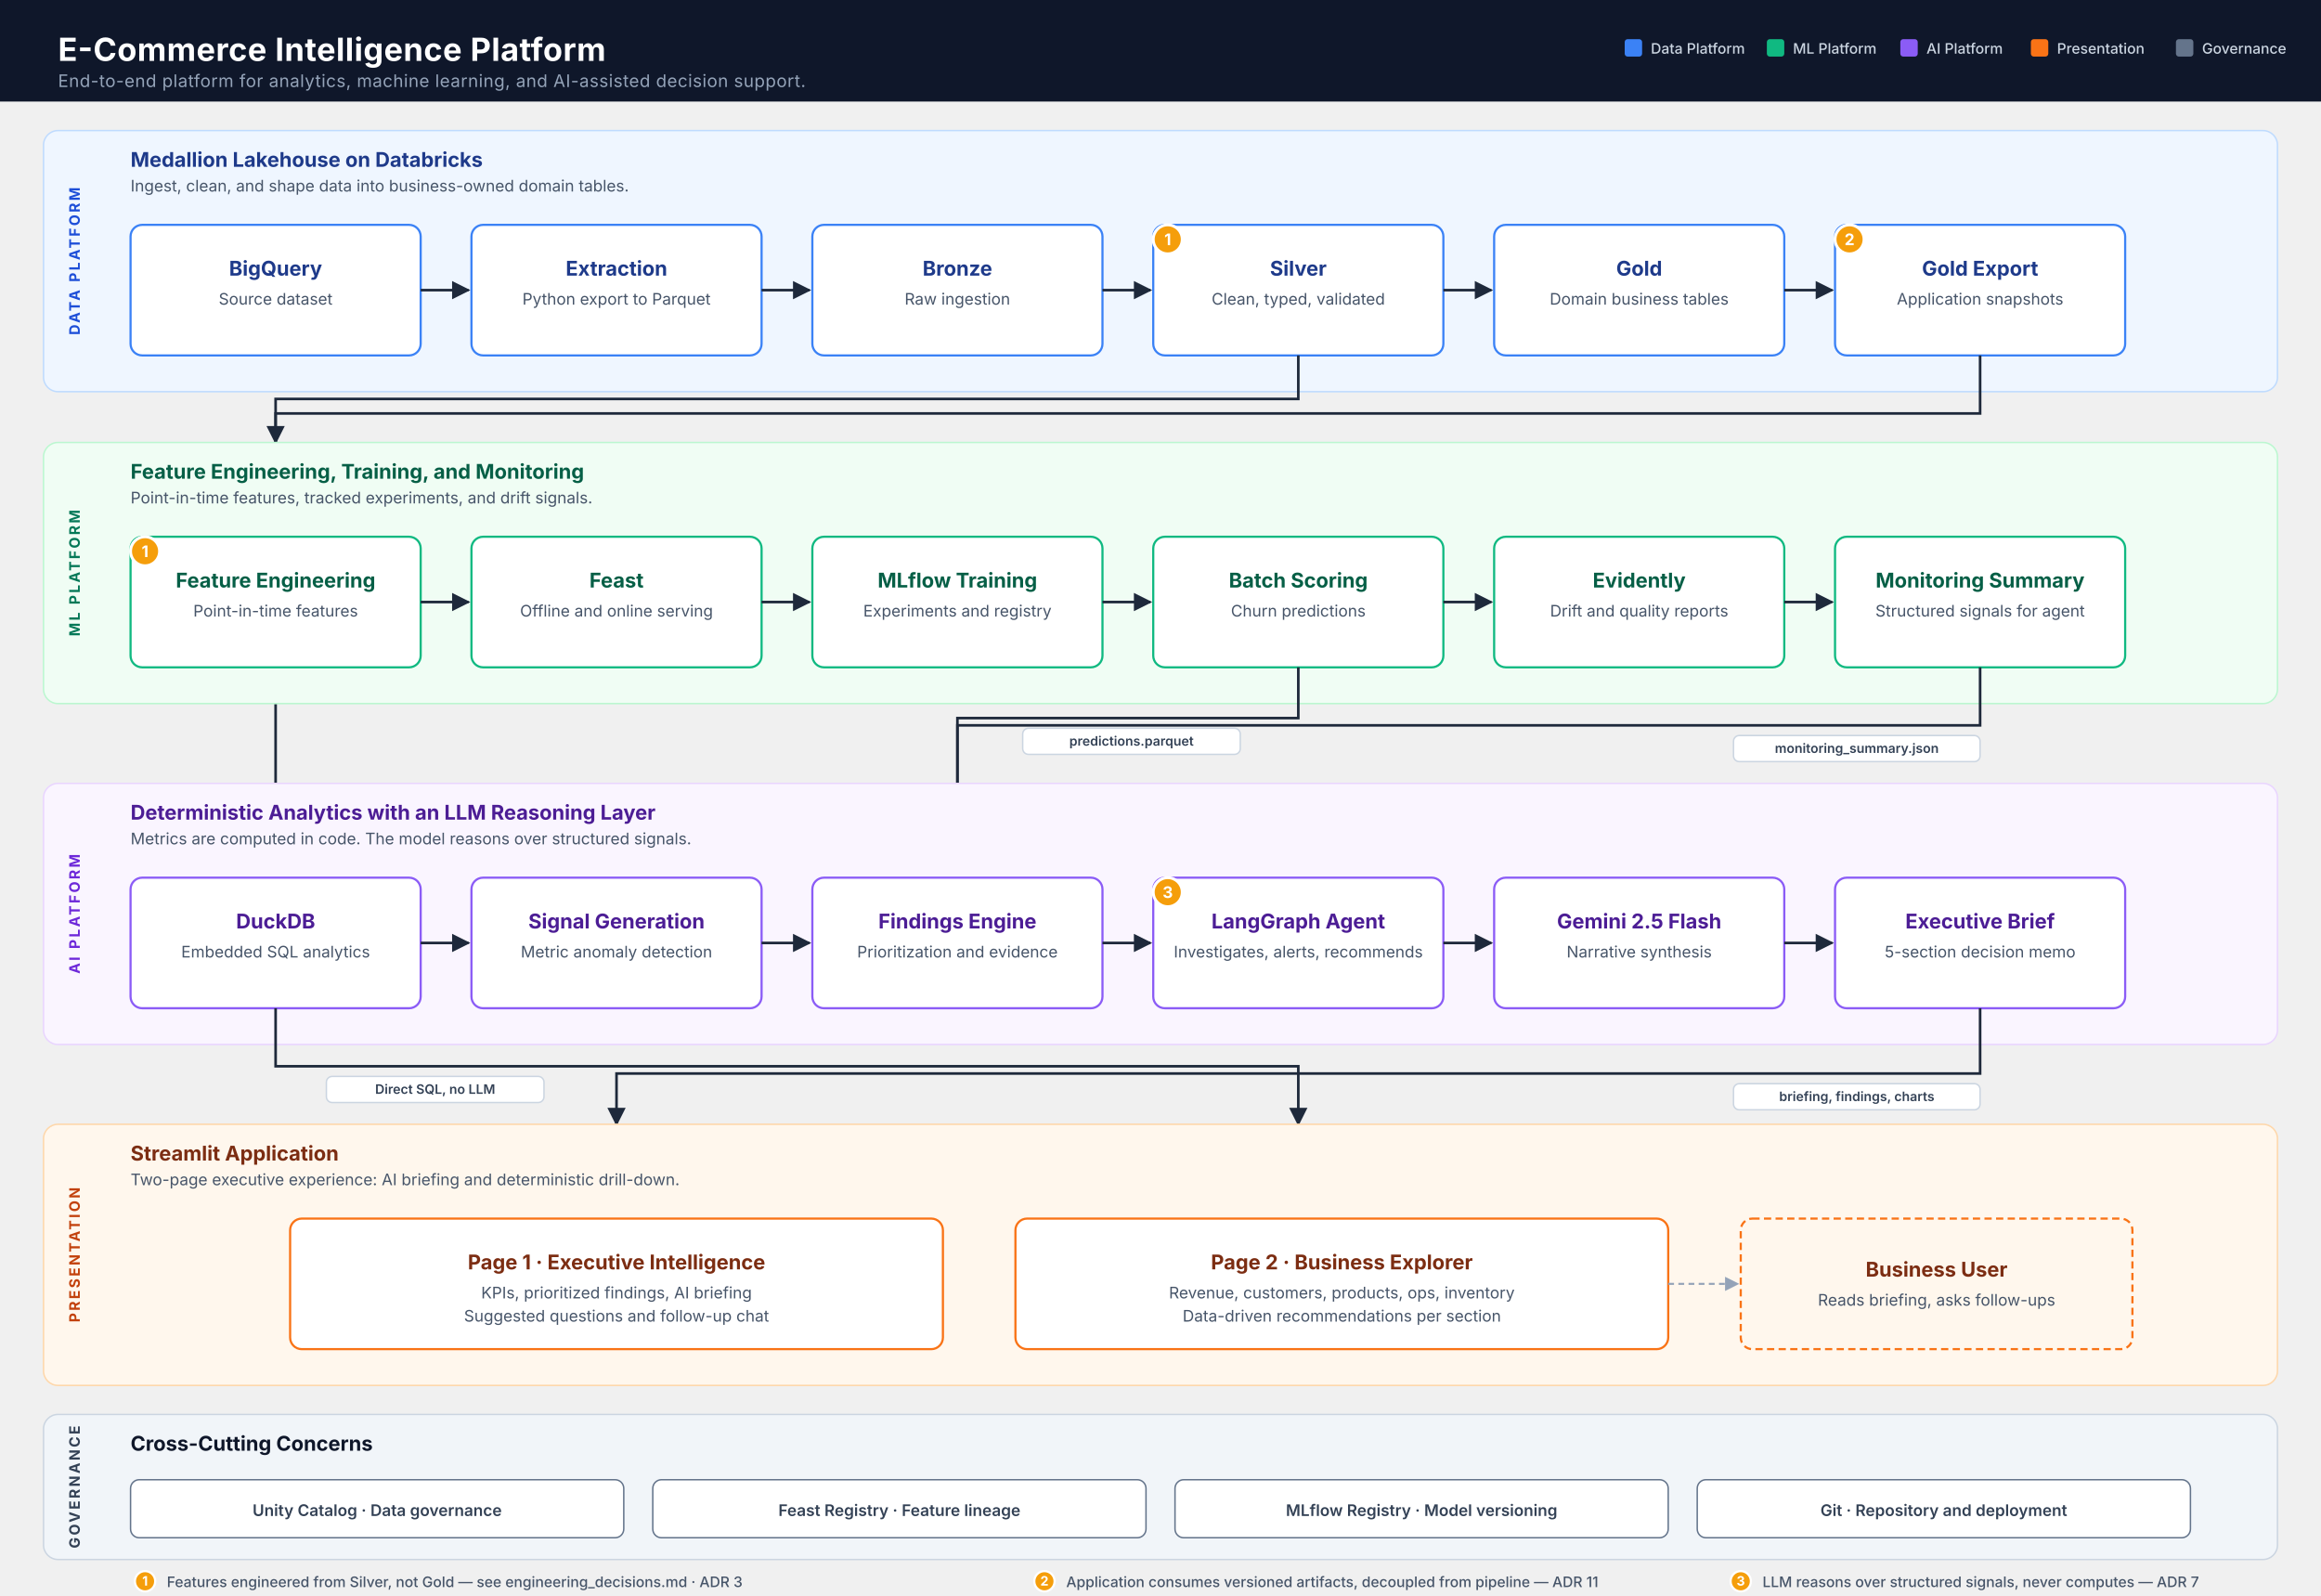
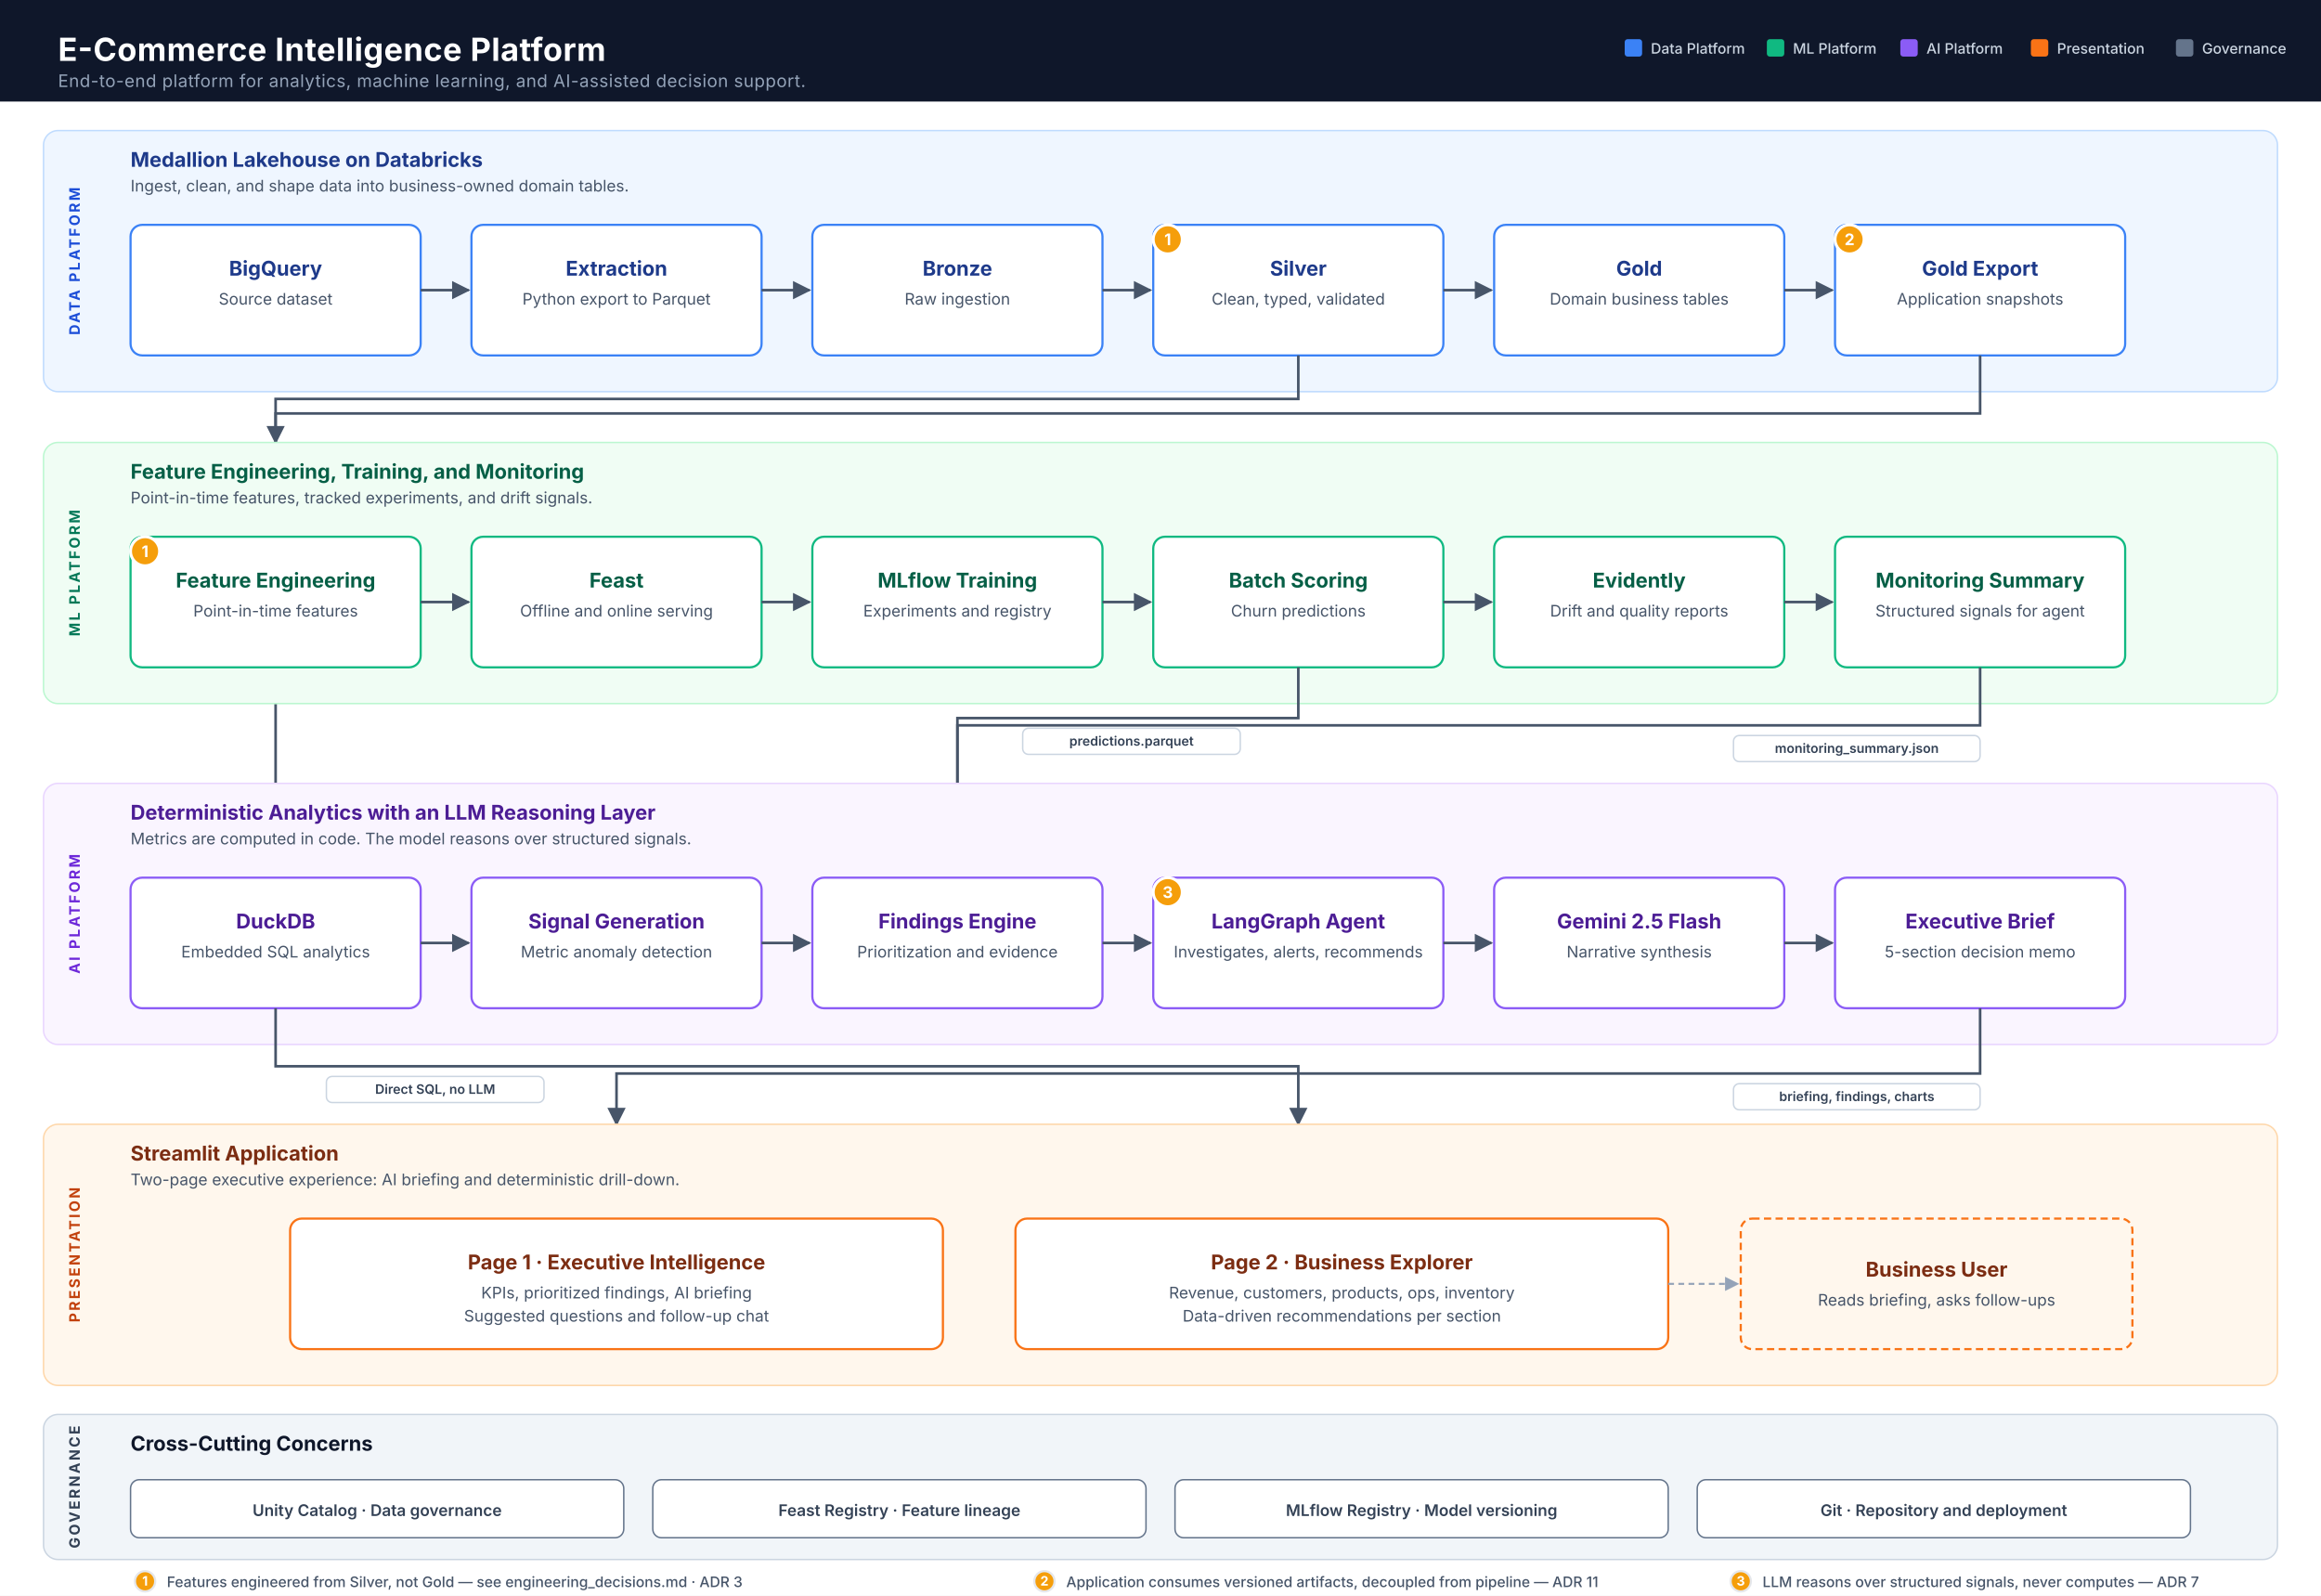
<svg xmlns="http://www.w3.org/2000/svg" viewBox="0 0 1600 1100" font-family="'Inter', 'Helvetica Neue', Arial, sans-serif">
+   <rect x="0" y="0" width="1600" height="1100" fill="#FFFFFF" />
  <defs>
    <marker id="arrow" viewBox="0 0 10 10" refX="9" refY="5" markerWidth="7" markerHeight="7" orient="auto-start-reverse">
-       <path d="M 0 0 L 10 5 L 0 10 z" fill="#1E293B" />
+       <path d="M 0 0 L 10 5 L 0 10 z" fill="#475569" />
    </marker>
    <marker id="arrow-light" viewBox="0 0 10 10" refX="9" refY="5" markerWidth="7" markerHeight="7" orient="auto-start-reverse">
      <path d="M 0 0 L 10 5 L 0 10 z" fill="#94A3B8" />
    </marker>
  </defs>
  <rect x="0" y="0" width="1600" height="70" fill="#0F172A" />
  <text x="40" y="42" font-size="22" font-weight="700" fill="#FFFFFF" letter-spacing="0.3">
    E-Commerce Intelligence Platform
  </text>
  <text x="40" y="60" font-size="12" font-weight="400" fill="#94A3B8" letter-spacing="0.3">
    End-to-end platform for analytics, machine learning, and AI-assisted decision support.
  </text>
  <g font-size="10" font-weight="500" fill="#CBD5E1">
    <rect x="1120" y="27" width="12" height="12" rx="2" fill="#3B82F6" />
    <text x="1138" y="37">Data Platform</text>
    <rect x="1218" y="27" width="12" height="12" rx="2" fill="#10B981" />
    <text x="1236" y="37">ML Platform</text>
    <rect x="1310" y="27" width="12" height="12" rx="2" fill="#8B5CF6" />
    <text x="1328" y="37">AI Platform</text>
    <rect x="1400" y="27" width="12" height="12" rx="2" fill="#F97316" />
    <text x="1418" y="37">Presentation</text>
    <rect x="1500" y="27" width="12" height="12" rx="2" fill="#64748B" />
    <text x="1518" y="37">Governance</text>
  </g>
  <rect x="30" y="90" width="1540" height="180" rx="10" fill="#EFF6FF" stroke="#BFDBFE" stroke-width="1" />
  <g font-size="10" font-weight="700" fill="#1D4ED8" letter-spacing="1.5">
    <text x="55" y="180" transform="rotate(-90 55 180)" text-anchor="middle">DATA PLATFORM</text>
  </g>
  <text x="90" y="115" font-size="14" font-weight="700" fill="#1E3A8A">Medallion Lakehouse on Databricks</text>
  <text x="90" y="132" font-size="11" font-weight="400" fill="#475569">Ingest, clean, and shape data into business-owned domain tables.</text>
  <g fill="#FFFFFF" stroke="#3B82F6" stroke-width="1.5">
    <rect x="90" y="155" width="200" height="90" rx="8" />
    <rect x="325" y="155" width="200" height="90" rx="8" />
    <rect x="560" y="155" width="200" height="90" rx="8" />
    <rect x="795" y="155" width="200" height="90" rx="8" />
    <rect x="1030" y="155" width="200" height="90" rx="8" />
    <rect x="1265" y="155" width="200" height="90" rx="8" />
  </g>
  <g text-anchor="middle" fill="#1E3A8A">
    <text x="190" y="190" font-size="14" font-weight="700">BigQuery</text>
    <text x="190" y="210" font-size="11" font-weight="400" fill="#475569">Source dataset</text>
    <text x="425" y="190" font-size="14" font-weight="700">Extraction</text>
    <text x="425" y="210" font-size="11" font-weight="400" fill="#475569">Python export to Parquet</text>
    <text x="660" y="190" font-size="14" font-weight="700">Bronze</text>
    <text x="660" y="210" font-size="11" font-weight="400" fill="#475569">Raw ingestion</text>
    <text x="895" y="190" font-size="14" font-weight="700">Silver</text>
    <text x="895" y="210" font-size="11" font-weight="400" fill="#475569">Clean, typed, validated</text>
    <text x="1130" y="190" font-size="14" font-weight="700">Gold</text>
    <text x="1130" y="210" font-size="11" font-weight="400" fill="#475569">Domain business tables</text>
    <text x="1365" y="190" font-size="14" font-weight="700">Gold Export</text>
    <text x="1365" y="210" font-size="11" font-weight="400" fill="#475569">Application snapshots</text>
  </g>
  <circle cx="805" cy="165" r="10" fill="#F59E0B" stroke="#FFFFFF" stroke-width="2" />
  <text x="805" y="169" text-anchor="middle" font-size="11" font-weight="700" fill="#FFFFFF">1</text>
  <circle cx="1275" cy="165" r="10" fill="#F59E0B" stroke="#FFFFFF" stroke-width="2" />
  <text x="1275" y="169" text-anchor="middle" font-size="11" font-weight="700" fill="#FFFFFF">2</text>
-   <g stroke="#1E293B" stroke-width="1.8" fill="none" marker-end="url(#arrow)">
+   <g stroke="#475569" stroke-width="1.8" fill="none" marker-end="url(#arrow)">
    <path d="M 290  200 L 323  200" />
    <path d="M 525  200 L 558  200" />
    <path d="M 760  200 L 793  200" />
    <path d="M 995  200 L 1028 200" />
    <path d="M 1230 200 L 1263 200" />
  </g>
-   <g stroke="#1E293B" stroke-width="1.8" fill="none" marker-end="url(#arrow)">
+   <g stroke="#475569" stroke-width="1.8" fill="none" marker-end="url(#arrow)">
    <path d="M 895 245 L 895 275 L 190 275 L 190 305" />
  </g>
-   <g stroke="#1E293B" stroke-width="1.8" fill="none" marker-end="url(#arrow)">
+   <g stroke="#475569" stroke-width="1.8" fill="none" marker-end="url(#arrow)">
    <path d="M 1365 245 L 1365 285 L 190 285 L 190 530 L 190 565" />
  </g>
  <rect x="30" y="305" width="1540" height="180" rx="10" fill="#F0FDF4" stroke="#BBF7D0" stroke-width="1" />
  <g font-size="10" font-weight="700" fill="#047857" letter-spacing="1.5">
    <text x="55" y="395" transform="rotate(-90 55 395)" text-anchor="middle">ML PLATFORM</text>
  </g>
  <text x="90" y="330" font-size="14" font-weight="700" fill="#065F46">Feature Engineering, Training, and Monitoring</text>
  <text x="90" y="347" font-size="11" font-weight="400" fill="#475569">Point-in-time features, tracked experiments, and drift signals.</text>
  <g fill="#FFFFFF" stroke="#10B981" stroke-width="1.5">
    <rect x="90" y="370" width="200" height="90" rx="8" />
    <rect x="325" y="370" width="200" height="90" rx="8" />
    <rect x="560" y="370" width="200" height="90" rx="8" />
    <rect x="795" y="370" width="200" height="90" rx="8" />
    <rect x="1030" y="370" width="200" height="90" rx="8" />
    <rect x="1265" y="370" width="200" height="90" rx="8" />
  </g>
  <g text-anchor="middle" fill="#065F46">
    <text x="190" y="405" font-size="14" font-weight="700">Feature Engineering</text>
    <text x="190" y="425" font-size="11" font-weight="400" fill="#475569">Point-in-time features</text>
    <text x="425" y="405" font-size="14" font-weight="700">Feast</text>
    <text x="425" y="425" font-size="11" font-weight="400" fill="#475569">Offline and online serving</text>
    <text x="660" y="405" font-size="14" font-weight="700">MLflow Training</text>
    <text x="660" y="425" font-size="11" font-weight="400" fill="#475569">Experiments and registry</text>
    <text x="895" y="405" font-size="14" font-weight="700">Batch Scoring</text>
    <text x="895" y="425" font-size="11" font-weight="400" fill="#475569">Churn predictions</text>
    <text x="1130" y="405" font-size="14" font-weight="700">Evidently</text>
    <text x="1130" y="425" font-size="11" font-weight="400" fill="#475569">Drift and quality reports</text>
    <text x="1365" y="405" font-size="14" font-weight="700">Monitoring Summary</text>
    <text x="1365" y="425" font-size="11" font-weight="400" fill="#475569">Structured signals for agent</text>
  </g>
  <circle cx="100" cy="380" r="10" fill="#F59E0B" stroke="#FFFFFF" stroke-width="2" />
  <text x="100" y="384" text-anchor="middle" font-size="11" font-weight="700" fill="#FFFFFF">1</text>
-   <g stroke="#1E293B" stroke-width="1.8" fill="none" marker-end="url(#arrow)">
+   <g stroke="#475569" stroke-width="1.8" fill="none" marker-end="url(#arrow)">
    <path d="M 290  415 L 323  415" />
    <path d="M 525  415 L 558  415" />
    <path d="M 760  415 L 793  415" />
    <path d="M 995  415 L 1028 415" />
    <path d="M 1230 415 L 1263 415" />
  </g>
-   <g stroke="#1E293B" stroke-width="1.8" fill="none" marker-end="url(#arrow)">
+   <g stroke="#475569" stroke-width="1.8" fill="none" marker-end="url(#arrow)">
    <path d="M 895 460 L 895 495 L 660 495 L 660 565" />
  </g>
  <rect x="705" y="502" width="150" height="18" rx="4" fill="#FFFFFF" stroke="#CBD5E1" stroke-width="1" />
  <text x="780" y="514" text-anchor="middle" font-size="9" font-weight="600" fill="#334155">predictions.parquet</text>
-   <g stroke="#1E293B" stroke-width="1.8" fill="none" marker-end="url(#arrow)">
+   <g stroke="#475569" stroke-width="1.8" fill="none" marker-end="url(#arrow)">
    <path d="M 1365 460 L 1365 500 L 660 500 L 660 565" />
  </g>
  <rect x="1195" y="507" width="170" height="18" rx="4" fill="#FFFFFF" stroke="#CBD5E1" stroke-width="1" />
  <text x="1280" y="519" text-anchor="middle" font-size="9" font-weight="600" fill="#334155">monitoring_summary.json</text>
  <rect x="30" y="540" width="1540" height="180" rx="10" fill="#FAF5FF" stroke="#E9D5FF" stroke-width="1" />
  <g font-size="10" font-weight="700" fill="#6D28D9" letter-spacing="1.5">
    <text x="55" y="630" transform="rotate(-90 55 630)" text-anchor="middle">AI PLATFORM</text>
  </g>
  <text x="90" y="565" font-size="14" font-weight="700" fill="#4C1D95">Deterministic Analytics with an LLM Reasoning Layer</text>
  <text x="90" y="582" font-size="11" font-weight="400" fill="#475569">Metrics are computed in code. The model reasons over structured signals.</text>
  <g fill="#FFFFFF" stroke="#8B5CF6" stroke-width="1.5">
    <rect x="90" y="605" width="200" height="90" rx="8" />
    <rect x="325" y="605" width="200" height="90" rx="8" />
    <rect x="560" y="605" width="200" height="90" rx="8" />
    <rect x="795" y="605" width="200" height="90" rx="8" />
    <rect x="1030" y="605" width="200" height="90" rx="8" />
    <rect x="1265" y="605" width="200" height="90" rx="8" />
  </g>
  <g text-anchor="middle" fill="#4C1D95">
    <text x="190" y="640" font-size="14" font-weight="700">DuckDB</text>
    <text x="190" y="660" font-size="11" font-weight="400" fill="#475569">Embedded SQL analytics</text>
    <text x="425" y="640" font-size="14" font-weight="700">Signal Generation</text>
    <text x="425" y="660" font-size="11" font-weight="400" fill="#475569">Metric anomaly detection</text>
    <text x="660" y="640" font-size="14" font-weight="700">Findings Engine</text>
    <text x="660" y="660" font-size="11" font-weight="400" fill="#475569">Prioritization and evidence</text>
    <text x="895" y="640" font-size="14" font-weight="700">LangGraph Agent</text>
    <text x="895" y="660" font-size="11" font-weight="400" fill="#475569">Investigates, alerts, recommends</text>
    <text x="1130" y="640" font-size="14" font-weight="700">Gemini 2.5 Flash</text>
    <text x="1130" y="660" font-size="11" font-weight="400" fill="#475569">Narrative synthesis</text>
    <text x="1365" y="640" font-size="14" font-weight="700">Executive Brief</text>
    <text x="1365" y="660" font-size="11" font-weight="400" fill="#475569">5-section decision memo</text>
  </g>
  <circle cx="805" cy="615" r="10" fill="#F59E0B" stroke="#FFFFFF" stroke-width="2" />
  <text x="805" y="619" text-anchor="middle" font-size="11" font-weight="700" fill="#FFFFFF">3</text>
-   <g stroke="#1E293B" stroke-width="1.8" fill="none" marker-end="url(#arrow)">
+   <g stroke="#475569" stroke-width="1.8" fill="none" marker-end="url(#arrow)">
    <path d="M 290  650 L 323  650" />
    <path d="M 525  650 L 558  650" />
    <path d="M 760  650 L 793  650" />
    <path d="M 995  650 L 1028 650" />
    <path d="M 1230 650 L 1263 650" />
  </g>
-   <g stroke="#1E293B" stroke-width="1.8" fill="none" marker-end="url(#arrow)">
+   <g stroke="#475569" stroke-width="1.8" fill="none" marker-end="url(#arrow)">
    <path d="M 190 695 L 190 735 L 895 735 L 895 775" />
  </g>
  <rect x="225" y="742" width="150" height="18" rx="4" fill="#FFFFFF" stroke="#CBD5E1" stroke-width="1" />
  <text x="300" y="754" text-anchor="middle" font-size="9" font-weight="600" fill="#334155">Direct SQL, no LLM</text>
-   <g stroke="#1E293B" stroke-width="1.8" fill="none" marker-end="url(#arrow)">
+   <g stroke="#475569" stroke-width="1.8" fill="none" marker-end="url(#arrow)">
    <path d="M 1365 695 L 1365 740 L 425 740 L 425 775" />
  </g>
  <rect x="1195" y="747" width="170" height="18" rx="4" fill="#FFFFFF" stroke="#CBD5E1" stroke-width="1" />
  <text x="1280" y="759" text-anchor="middle" font-size="9" font-weight="600" fill="#334155">briefing, findings, charts</text>
  <rect x="30" y="775" width="1540" height="180" rx="10" fill="#FFF7ED" stroke="#FED7AA" stroke-width="1" />
  <g font-size="10" font-weight="700" fill="#C2410C" letter-spacing="1.5">
    <text x="55" y="865" transform="rotate(-90 55 865)" text-anchor="middle">PRESENTATION</text>
  </g>
  <text x="90" y="800" font-size="14" font-weight="700" fill="#7C2D12">Streamlit Application</text>
  <text x="90" y="817" font-size="11" font-weight="400" fill="#475569">Two-page executive experience: AI briefing and deterministic drill-down.</text>
  <g fill="#FFFFFF" stroke="#F97316" stroke-width="1.5">
    <rect x="200" y="840" width="450" height="90" rx="8" />
    <rect x="700" y="840" width="450" height="90" rx="8" />
  </g>
  <rect x="1200" y="840" width="270" height="90" rx="8" fill="#FFF7ED" stroke="#F97316" stroke-width="1.5" stroke-dasharray="5 3" />
  <g text-anchor="middle" fill="#7C2D12">
    <text x="425" y="875" font-size="14" font-weight="700">Page 1 · Executive Intelligence</text>
    <text x="425" y="895" font-size="11" font-weight="400" fill="#475569">KPIs, prioritized findings, AI briefing</text>
    <text x="425" y="911" font-size="11" font-weight="400" fill="#475569">Suggested questions and follow-up chat</text>
    <text x="925" y="875" font-size="14" font-weight="700">Page 2 · Business Explorer</text>
    <text x="925" y="895" font-size="11" font-weight="400" fill="#475569">Revenue, customers, products, ops, inventory</text>
    <text x="925" y="911" font-size="11" font-weight="400" fill="#475569">Data-driven recommendations per section</text>
    <text x="1335" y="880" font-size="14" font-weight="700">Business User</text>
    <text x="1335" y="900" font-size="11" font-weight="400" fill="#475569">Reads briefing, asks follow-ups</text>
  </g>
  <g stroke="#94A3B8" stroke-width="1.4" fill="none" marker-end="url(#arrow-light)" stroke-dasharray="4 3">
    <path d="M 1150 885 L 1198 885" />
  </g>
  <rect x="30" y="975" width="1540" height="100" rx="10" fill="#F1F5F9" stroke="#CBD5E1" stroke-width="1" />
  <g font-size="10" font-weight="700" fill="#334155" letter-spacing="1.5">
    <text x="55" y="1025" transform="rotate(-90 55 1025)" text-anchor="middle">GOVERNANCE</text>
  </g>
  <text x="90" y="1000" font-size="14" font-weight="700" fill="#0F172A">Cross-Cutting Concerns</text>
  <g fill="#FFFFFF" stroke="#64748B" stroke-width="1">
    <rect x="90" y="1020" width="340" height="40" rx="6" />
    <rect x="450" y="1020" width="340" height="40" rx="6" />
    <rect x="810" y="1020" width="340" height="40" rx="6" />
    <rect x="1170" y="1020" width="340" height="40" rx="6" />
  </g>
  <g text-anchor="middle" font-size="11" font-weight="600" fill="#334155">
    <text x="260" y="1045">Unity Catalog · Data governance</text>
    <text x="620" y="1045">Feast Registry · Feature lineage</text>
    <text x="980" y="1045">MLflow Registry · Model versioning</text>
    <text x="1340" y="1045">Git · Repository and deployment</text>
  </g>
  <g font-size="10" fill="#475569">
-     <circle cx="100" cy="1090" r="7" fill="#F59E0B" stroke="#FFFFFF" stroke-width="1.5" />
+     <circle cx="100" cy="1090" r="7" fill="#F59E0B" stroke="#E5E7EB" stroke-width="1.5" />
    <text x="100" y="1093" text-anchor="middle" font-size="9" font-weight="700" fill="#FFFFFF">1</text>
    <text x="115" y="1094" font-weight="500">Features engineered from Silver, not Gold — see engineering_decisions.md · ADR 3</text>
-     <circle cx="720" cy="1090" r="7" fill="#F59E0B" stroke="#FFFFFF" stroke-width="1.5" />
+     <circle cx="720" cy="1090" r="7" fill="#F59E0B" stroke="#E5E7EB" stroke-width="1.5" />
    <text x="720" y="1093" text-anchor="middle" font-size="9" font-weight="700" fill="#FFFFFF">2</text>
    <text x="735" y="1094" font-weight="500">Application consumes versioned artifacts, decoupled from pipeline — ADR 11</text>
-     <circle cx="1200" cy="1090" r="7" fill="#F59E0B" stroke="#FFFFFF" stroke-width="1.5" />
+     <circle cx="1200" cy="1090" r="7" fill="#F59E0B" stroke="#E5E7EB" stroke-width="1.5" />
    <text x="1200" y="1093" text-anchor="middle" font-size="9" font-weight="700" fill="#FFFFFF">3</text>
    <text x="1215" y="1094" font-weight="500">LLM reasons over structured signals, never computes — ADR 7</text>
  </g>
</svg>
